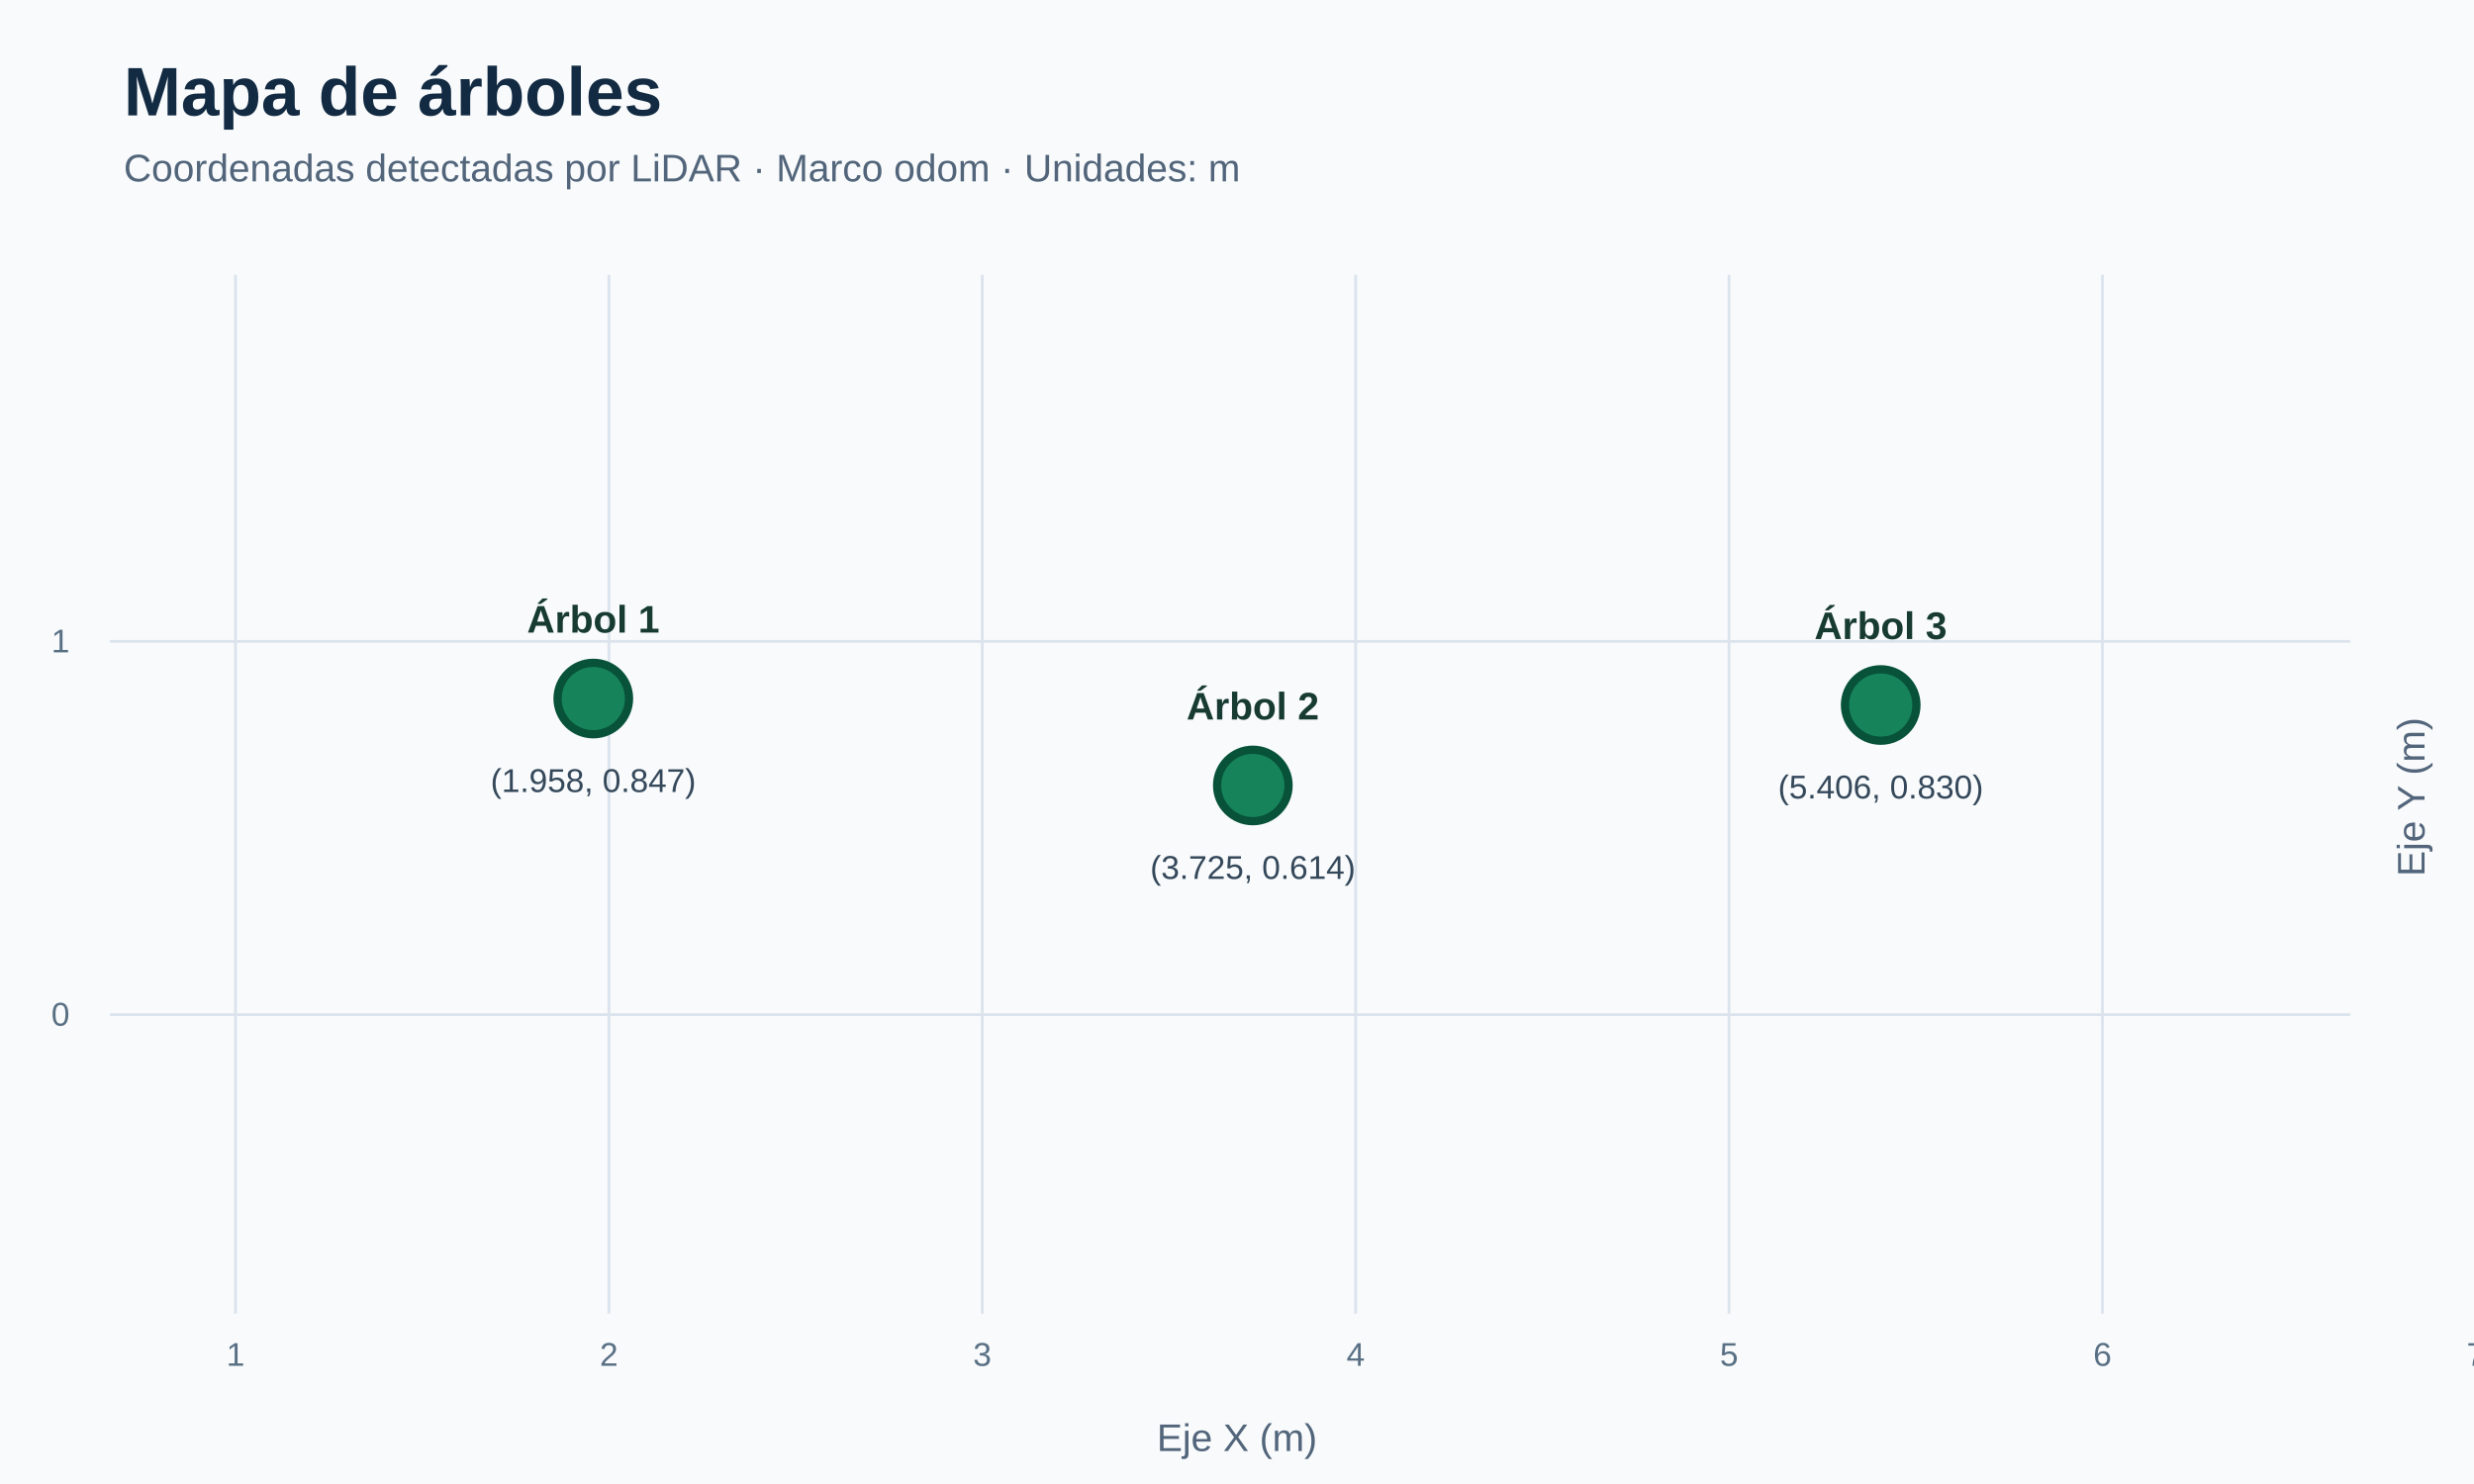
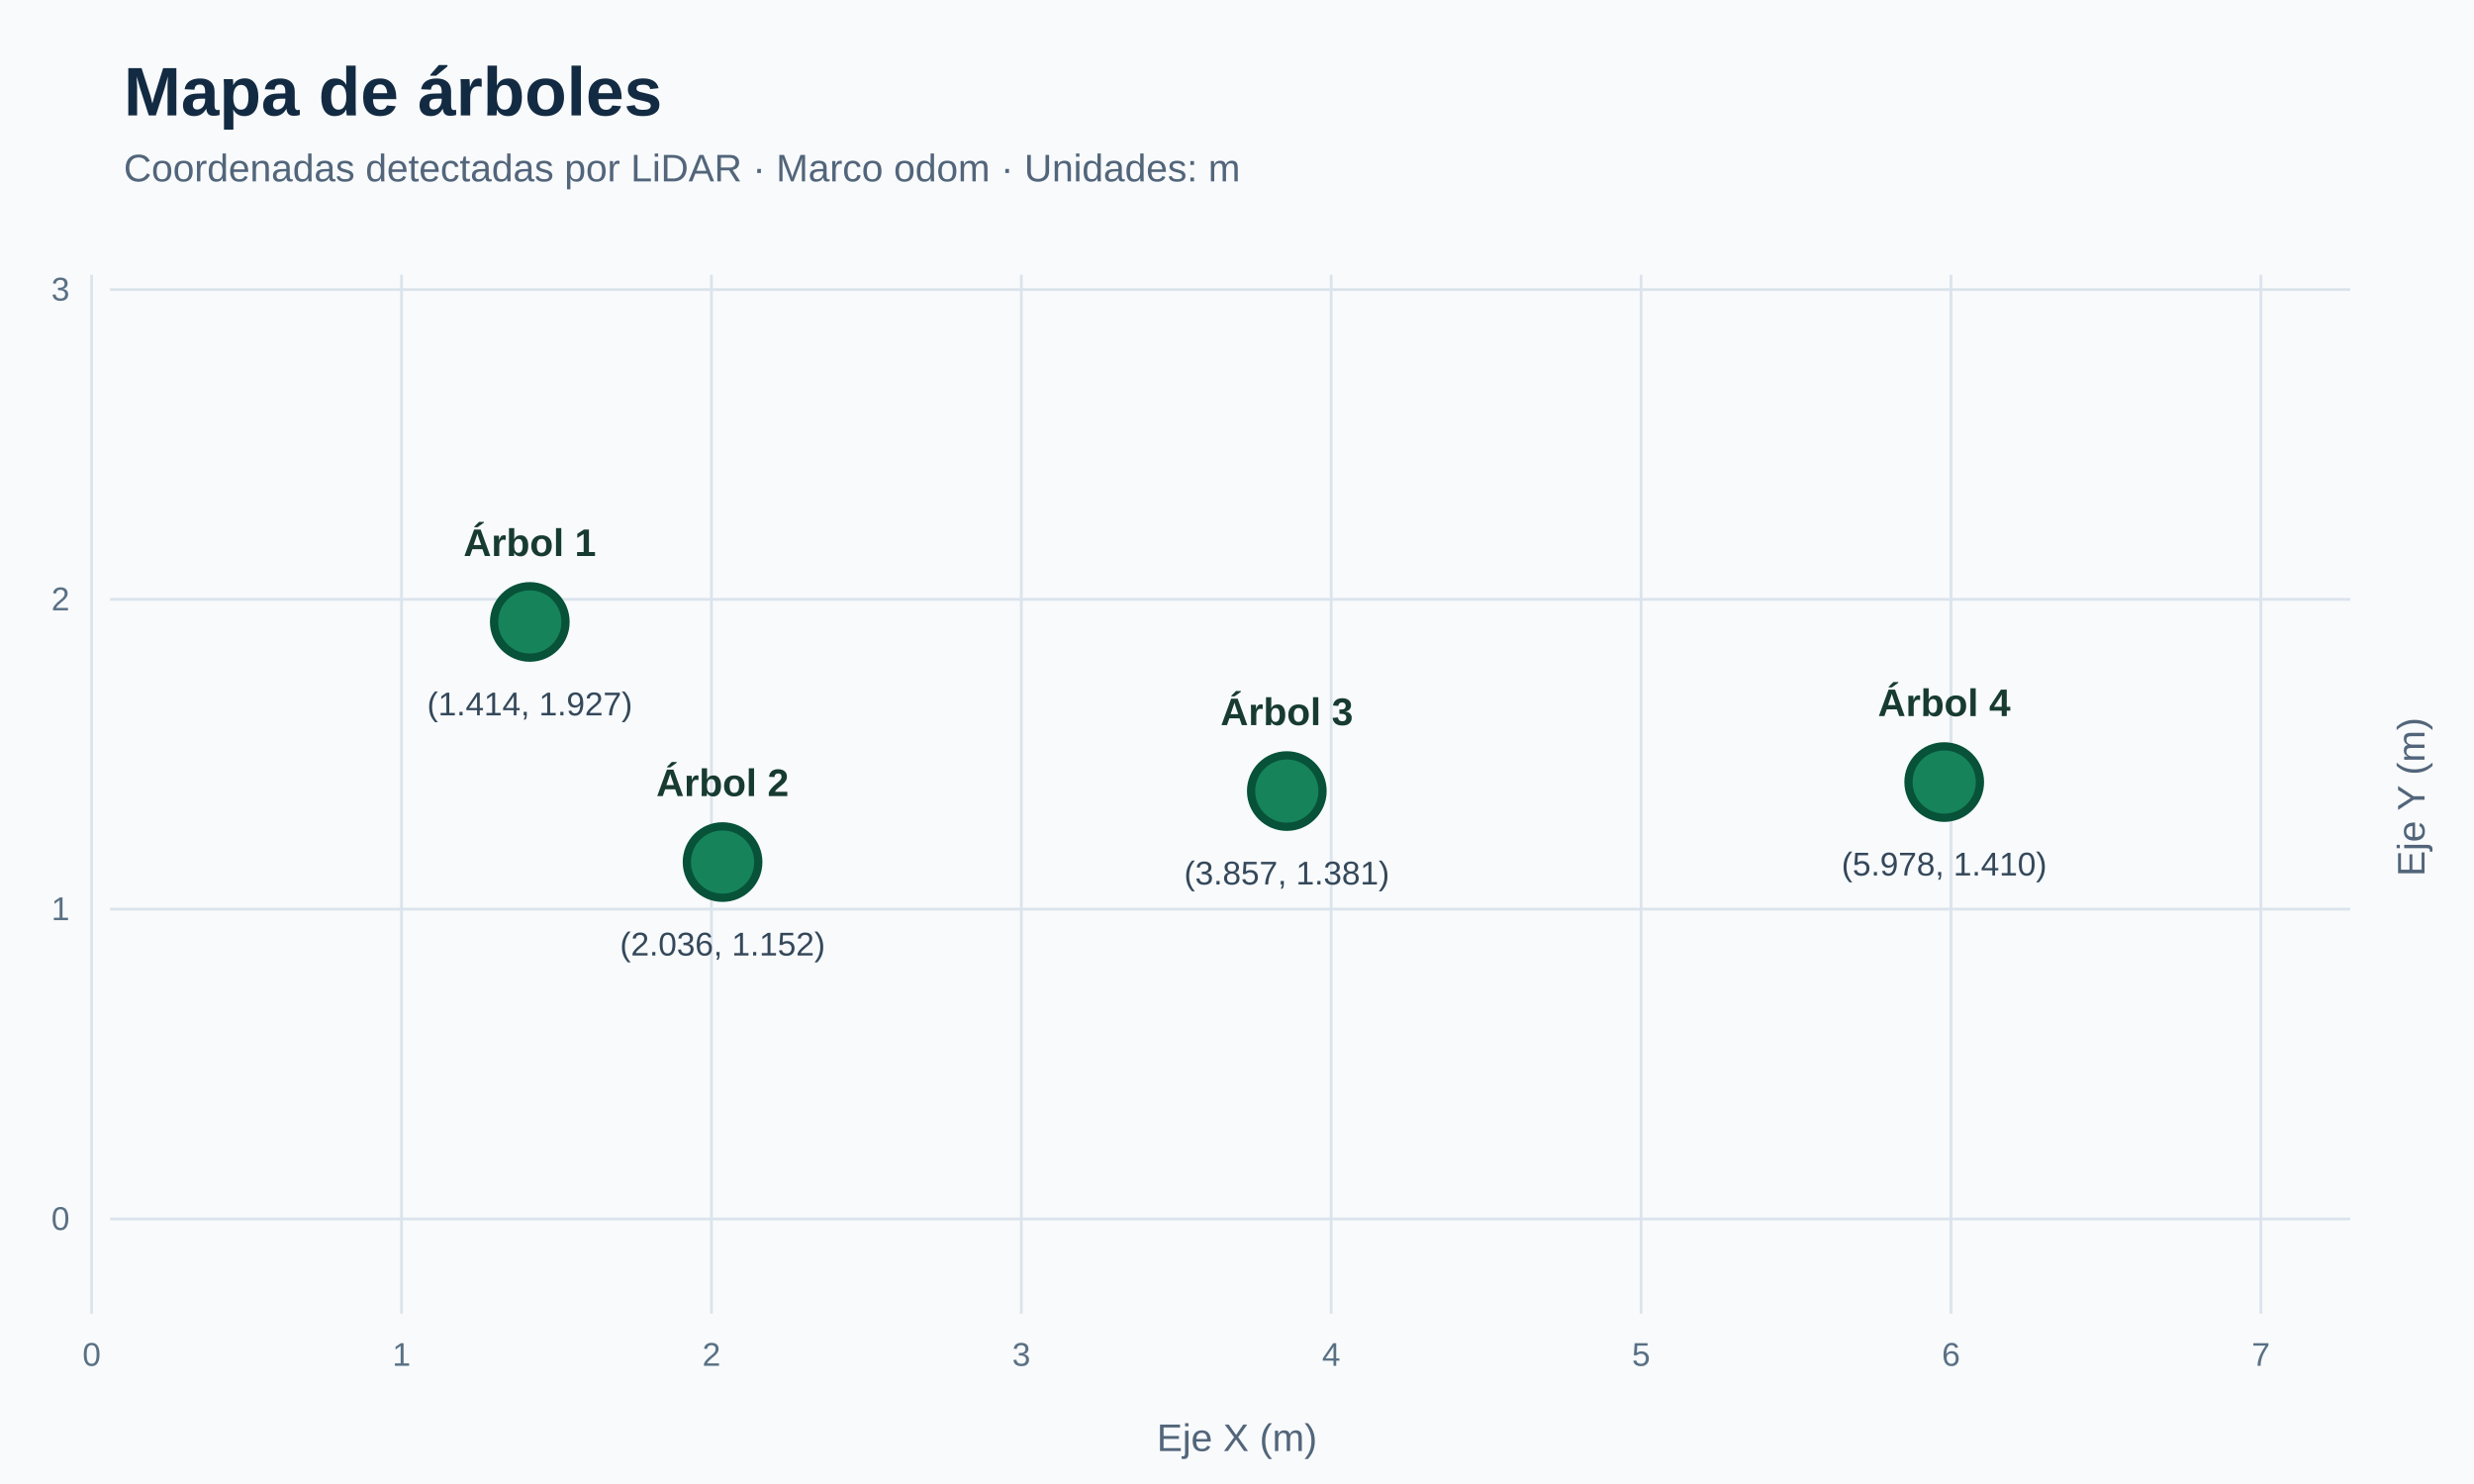
<svg xmlns="http://www.w3.org/2000/svg" width="900" height="540" viewBox="0 0 900 540">
  <rect width="100%" height="100%" fill="#f8fafc" />
  <text x="45" y="42" font-family="Arial" font-size="25" font-weight="bold" fill="#132b42">Mapa de árboles</text>
  <text x="45" y="66" font-family="Arial" font-size="14" fill="#52657a">Coordenadas detectadas por LiDAR · Marco odom · Unidades: m</text>
-   <line x1="-50.15" y1="100" x2="-50.15" y2="478" stroke="#dbe3ec" stroke-width="1" />
-   <text x="-50.15" y="497" text-anchor="middle" font-family="Arial" font-size="12" fill="#597084">0</text>
-   <line x1="85.68" y1="100" x2="85.68" y2="478" stroke="#dbe3ec" stroke-width="1" />
-   <text x="85.68" y="497" text-anchor="middle" font-family="Arial" font-size="12" fill="#597084">1</text>
-   <line x1="221.51" y1="100" x2="221.51" y2="478" stroke="#dbe3ec" stroke-width="1" />
-   <text x="221.51" y="497" text-anchor="middle" font-family="Arial" font-size="12" fill="#597084">2</text>
-   <line x1="357.34" y1="100" x2="357.34" y2="478" stroke="#dbe3ec" stroke-width="1" />
-   <text x="357.34" y="497" text-anchor="middle" font-family="Arial" font-size="12" fill="#597084">3</text>
-   <line x1="493.17" y1="100" x2="493.17" y2="478" stroke="#dbe3ec" stroke-width="1" />
-   <text x="493.17" y="497" text-anchor="middle" font-family="Arial" font-size="12" fill="#597084">4</text>
-   <line x1="629.00" y1="100" x2="629.00" y2="478" stroke="#dbe3ec" stroke-width="1" />
-   <text x="629.00" y="497" text-anchor="middle" font-family="Arial" font-size="12" fill="#597084">5</text>
-   <line x1="764.83" y1="100" x2="764.83" y2="478" stroke="#dbe3ec" stroke-width="1" />
-   <text x="764.83" y="497" text-anchor="middle" font-family="Arial" font-size="12" fill="#597084">6</text>
-   <line x1="900.66" y1="100" x2="900.66" y2="478" stroke="#dbe3ec" stroke-width="1" />
-   <text x="900.66" y="497" text-anchor="middle" font-family="Arial" font-size="12" fill="#597084">7</text>
-   <line x1="40" y1="369.22" x2="855" y2="369.22" stroke="#dbe3ec" stroke-width="1" />
-   <text x="22" y="373.22" text-anchor="middle" font-family="Arial" font-size="12" fill="#597084">0</text>
-   <line x1="40" y1="233.39" x2="855" y2="233.39" stroke="#dbe3ec" stroke-width="1" />
-   <text x="22" y="237.39" text-anchor="middle" font-family="Arial" font-size="12" fill="#597084">1</text>
-   <circle cx="215.83" cy="254.19" r="13" fill="#16835b" stroke="#075238" stroke-width="3" />
-   <text x="215.83" y="230.19" font-family="Arial" text-anchor="middle" font-size="14" font-weight="bold" fill="#173b30">Árbol 1</text>
-   <text x="215.83" y="288.19" font-family="Arial" text-anchor="middle" font-size="12" fill="#34485a">(1.958, 0.847)</text>
-   <circle cx="455.76" cy="285.81" r="13" fill="#16835b" stroke="#075238" stroke-width="3" />
-   <text x="455.76" y="261.81" font-family="Arial" text-anchor="middle" font-size="14" font-weight="bold" fill="#173b30">Árbol 2</text>
-   <text x="455.76" y="319.81" font-family="Arial" text-anchor="middle" font-size="12" fill="#34485a">(3.725, 0.614)</text>
-   <circle cx="684.17" cy="256.54" r="13" fill="#16835b" stroke="#075238" stroke-width="3" />
-   <text x="684.17" y="232.54" font-family="Arial" text-anchor="middle" font-size="14" font-weight="bold" fill="#173b30">Árbol 3</text>
-   <text x="684.17" y="290.54" font-family="Arial" text-anchor="middle" font-size="12" fill="#34485a">(5.406, 0.830)</text>
+   <line x1="33.34" y1="100" x2="33.34" y2="478" stroke="#dbe3ec" stroke-width="1" />
+   <text x="33.34" y="497" text-anchor="middle" font-family="Arial" font-size="12" fill="#597084">0</text>
+   <line x1="146.07" y1="100" x2="146.07" y2="478" stroke="#dbe3ec" stroke-width="1" />
+   <text x="146.07" y="497" text-anchor="middle" font-family="Arial" font-size="12" fill="#597084">1</text>
+   <line x1="258.81" y1="100" x2="258.81" y2="478" stroke="#dbe3ec" stroke-width="1" />
+   <text x="258.81" y="497" text-anchor="middle" font-family="Arial" font-size="12" fill="#597084">2</text>
+   <line x1="371.54" y1="100" x2="371.54" y2="478" stroke="#dbe3ec" stroke-width="1" />
+   <text x="371.54" y="497" text-anchor="middle" font-family="Arial" font-size="12" fill="#597084">3</text>
+   <line x1="484.27" y1="100" x2="484.27" y2="478" stroke="#dbe3ec" stroke-width="1" />
+   <text x="484.27" y="497" text-anchor="middle" font-family="Arial" font-size="12" fill="#597084">4</text>
+   <line x1="597.00" y1="100" x2="597.00" y2="478" stroke="#dbe3ec" stroke-width="1" />
+   <text x="597.00" y="497" text-anchor="middle" font-family="Arial" font-size="12" fill="#597084">5</text>
+   <line x1="709.74" y1="100" x2="709.74" y2="478" stroke="#dbe3ec" stroke-width="1" />
+   <text x="709.74" y="497" text-anchor="middle" font-family="Arial" font-size="12" fill="#597084">6</text>
+   <line x1="822.47" y1="100" x2="822.47" y2="478" stroke="#dbe3ec" stroke-width="1" />
+   <text x="822.47" y="497" text-anchor="middle" font-family="Arial" font-size="12" fill="#597084">7</text>
+   <line x1="40" y1="443.56" x2="855" y2="443.56" stroke="#dbe3ec" stroke-width="1" />
+   <text x="22" y="447.56" text-anchor="middle" font-family="Arial" font-size="12" fill="#597084">0</text>
+   <line x1="40" y1="330.82" x2="855" y2="330.82" stroke="#dbe3ec" stroke-width="1" />
+   <text x="22" y="334.82" text-anchor="middle" font-family="Arial" font-size="12" fill="#597084">1</text>
+   <line x1="40" y1="218.09" x2="855" y2="218.09" stroke="#dbe3ec" stroke-width="1" />
+   <text x="22" y="222.09" text-anchor="middle" font-family="Arial" font-size="12" fill="#597084">2</text>
+   <line x1="40" y1="105.36" x2="855" y2="105.36" stroke="#dbe3ec" stroke-width="1" />
+   <text x="22" y="109.36" text-anchor="middle" font-family="Arial" font-size="12" fill="#597084">3</text>
+   <circle cx="192.73" cy="226.31" r="13" fill="#16835b" stroke="#075238" stroke-width="3" />
+   <text x="192.73" y="202.31" font-family="Arial" text-anchor="middle" font-size="14" font-weight="bold" fill="#173b30">Árbol 1</text>
+   <text x="192.73" y="260.31" font-family="Arial" text-anchor="middle" font-size="12" fill="#34485a">(1.414, 1.927)</text>
+   <circle cx="262.86" cy="313.69" r="13" fill="#16835b" stroke="#075238" stroke-width="3" />
+   <text x="262.86" y="289.69" font-family="Arial" text-anchor="middle" font-size="14" font-weight="bold" fill="#173b30">Árbol 2</text>
+   <text x="262.86" y="347.69" font-family="Arial" text-anchor="middle" font-size="12" fill="#34485a">(2.036, 1.152)</text>
+   <circle cx="468.12" cy="287.85" r="13" fill="#16835b" stroke="#075238" stroke-width="3" />
+   <text x="468.12" y="263.85" font-family="Arial" text-anchor="middle" font-size="14" font-weight="bold" fill="#173b30">Árbol 3</text>
+   <text x="468.12" y="321.85" font-family="Arial" text-anchor="middle" font-size="12" fill="#34485a">(3.857, 1.381)</text>
+   <circle cx="707.27" cy="284.58" r="13" fill="#16835b" stroke="#075238" stroke-width="3" />
+   <text x="707.27" y="260.58" font-family="Arial" text-anchor="middle" font-size="14" font-weight="bold" fill="#173b30">Árbol 4</text>
+   <text x="707.27" y="318.58" font-family="Arial" text-anchor="middle" font-size="12" fill="#34485a">(5.978, 1.410)</text>
  <text x="450" y="528" text-anchor="middle" font-family="Arial" font-size="14" fill="#52657a">Eje X (m)</text>
  <text x="882" y="290" text-anchor="middle" font-family="Arial" font-size="14" fill="#52657a" transform="rotate(-90, 882, 290)">Eje Y (m)</text>
</svg>
